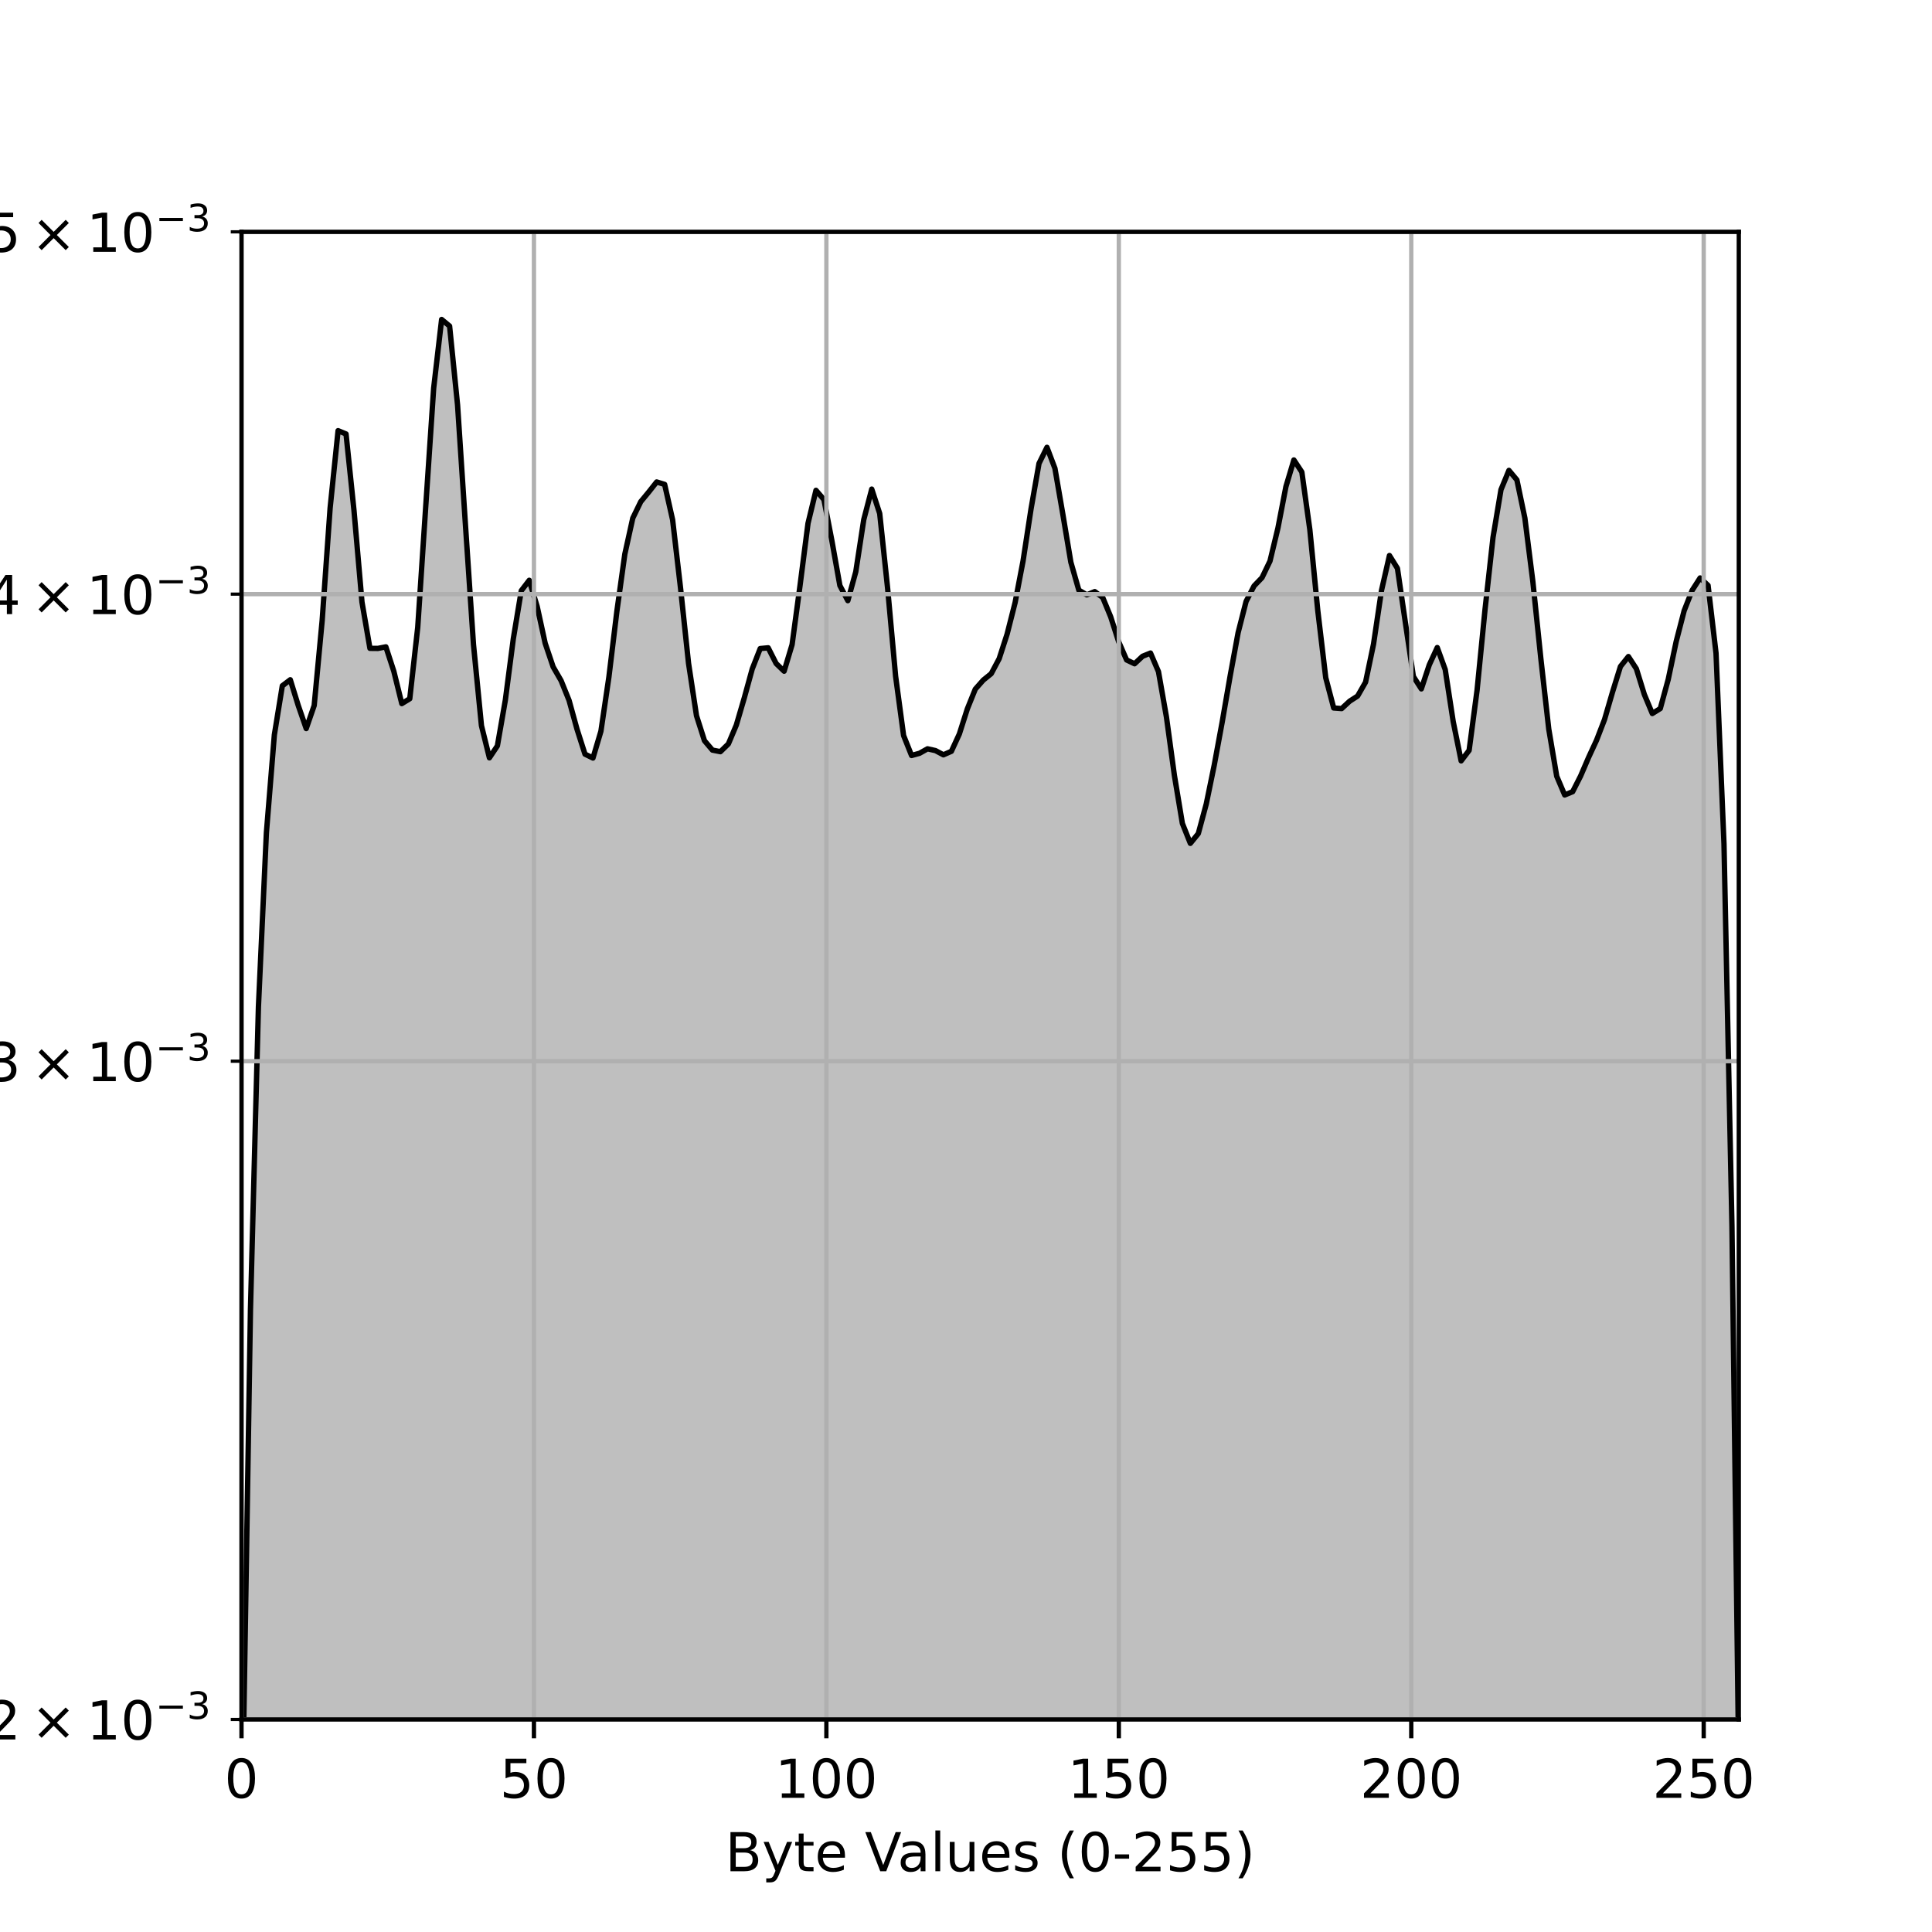
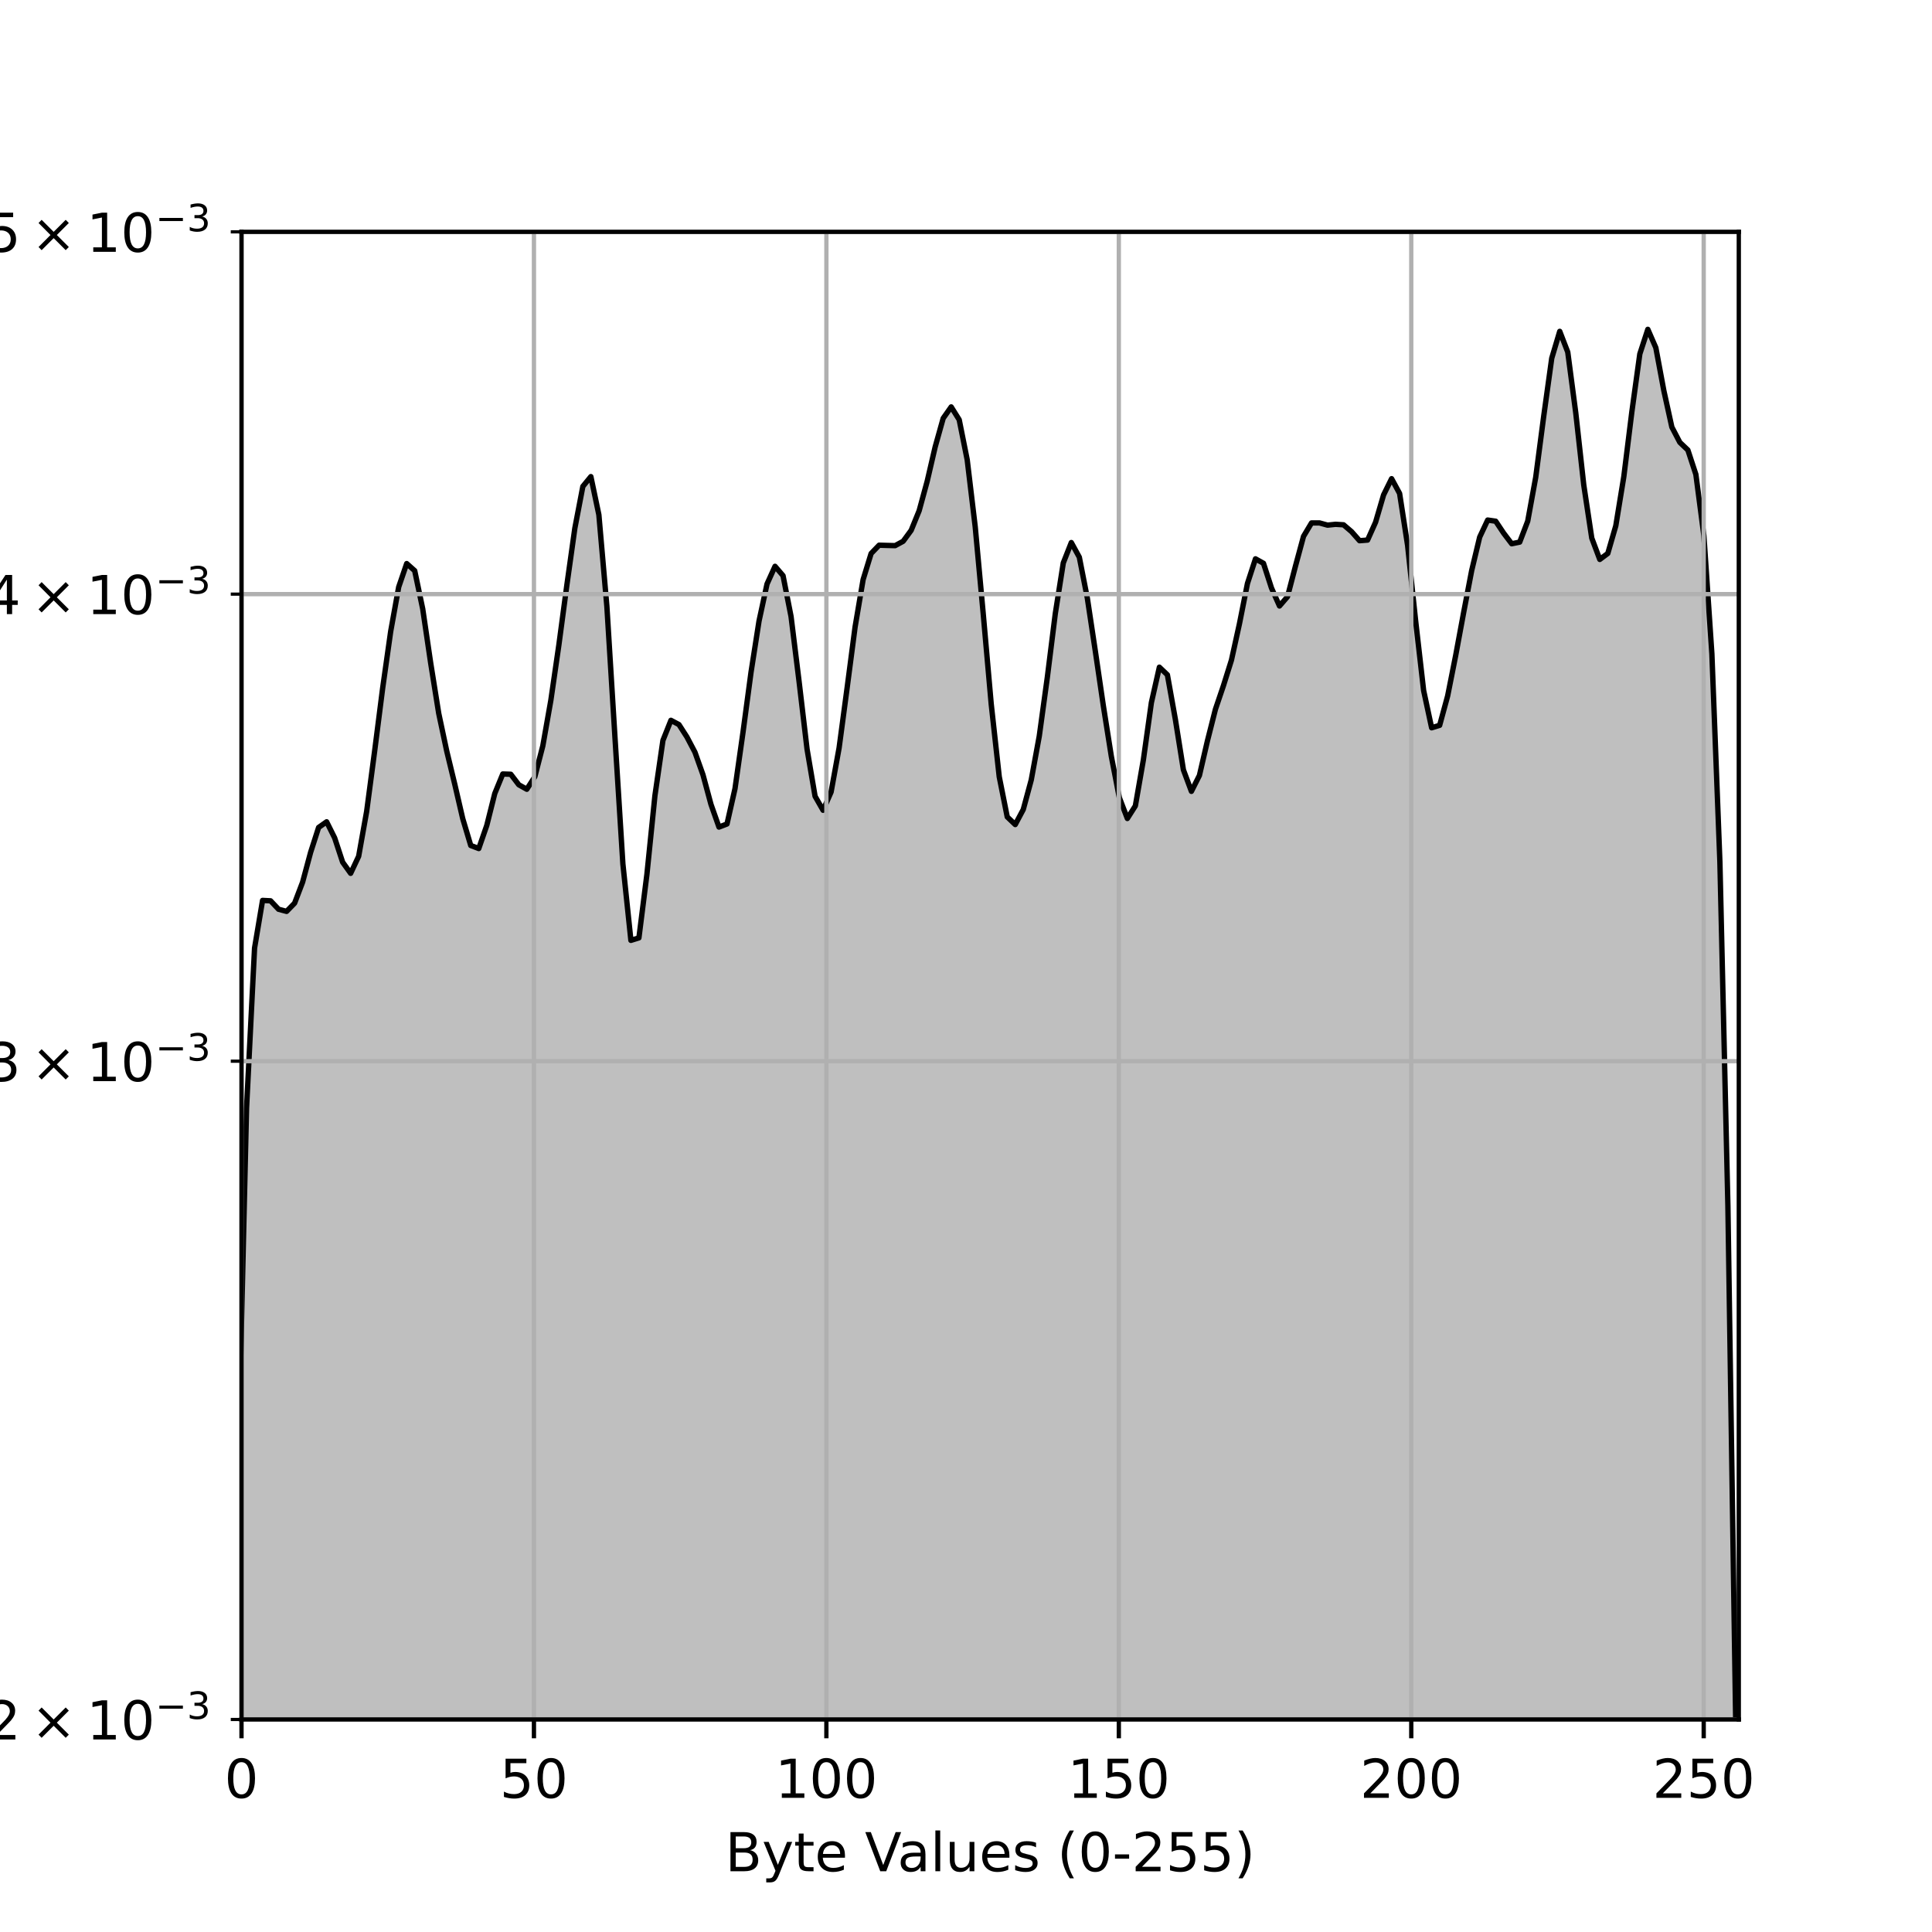
<svg xmlns="http://www.w3.org/2000/svg" xmlns:xlink="http://www.w3.org/1999/xlink" width="360pt" height="360pt" viewBox="0 0 360 360" version="1.1">
  <defs>
    <style type="text/css">*{stroke-linejoin: round; stroke-linecap: butt}</style>
  </defs>
  <g id="figure_1">
    <g id="patch_1">
      <path d="M 0 360  L 360 360  L 360 0  L 0 0  z " style="fill: #ffffff" />
    </g>
    <g id="axes_1">
      <g id="patch_2">
        <path d="M 45 320.4  L 324 320.4  L 324 43.2  L 45 43.2  z " style="fill: #ffffff" />
      </g>
      <g id="PolyCollection_1">
-         <path d="M 36.281 2073.661  L 36.281 695027.742  L 37.765 695027.742  L 39.249 695027.742  L 40.733 695027.742  L 42.217 695027.742  L 43.702 695027.742  L 45.186 695027.742  L 46.67 695027.742  L 48.154 695027.742  L 49.638 695027.742  L 51.122 695027.742  L 52.607 695027.742  L 54.091 695027.742  L 55.575 695027.742  L 57.059 695027.742  L 58.543 695027.742  L 60.027 695027.742  L 61.512 695027.742  L 62.996 695027.742  L 64.48 695027.742  L 65.964 695027.742  L 67.448 695027.742  L 68.932 695027.742  L 70.416 695027.742  L 71.901 695027.742  L 73.385 695027.742  L 74.869 695027.742  L 76.353 695027.742  L 77.837 695027.742  L 79.321 695027.742  L 80.806 695027.742  L 82.29 695027.742  L 83.774 695027.742  L 85.258 695027.742  L 86.742 695027.742  L 88.226 695027.742  L 89.711 695027.742  L 91.195 695027.742  L 92.679 695027.742  L 94.163 695027.742  L 95.647 695027.742  L 97.131 695027.742  L 98.616 695027.742  L 100.1 695027.742  L 101.584 695027.742  L 103.068 695027.742  L 104.552 695027.742  L 106.036 695027.742  L 107.521 695027.742  L 109.005 695027.742  L 110.489 695027.742  L 111.973 695027.742  L 113.457 695027.742  L 114.941 695027.742  L 116.426 695027.742  L 117.91 695027.742  L 119.394 695027.742  L 120.878 695027.742  L 122.362 695027.742  L 123.846 695027.742  L 125.331 695027.742  L 126.815 695027.742  L 128.299 695027.742  L 129.783 695027.742  L 131.267 695027.742  L 132.751 695027.742  L 134.236 695027.742  L 135.72 695027.742  L 137.204 695027.742  L 138.688 695027.742  L 140.172 695027.742  L 141.656 695027.742  L 143.141 695027.742  L 144.625 695027.742  L 146.109 695027.742  L 147.593 695027.742  L 149.077 695027.742  L 150.561 695027.742  L 152.046 695027.742  L 153.53 695027.742  L 155.014 695027.742  L 156.498 695027.742  L 157.982 695027.742  L 159.466 695027.742  L 160.951 695027.742  L 162.435 695027.742  L 163.919 695027.742  L 165.403 695027.742  L 166.887 695027.742  L 168.371 695027.742  L 169.856 695027.742  L 171.34 695027.742  L 172.824 695027.742  L 174.308 695027.742  L 175.792 695027.742  L 177.276 695027.742  L 178.761 695027.742  L 180.245 695027.742  L 181.729 695027.742  L 183.213 695027.742  L 184.697 695027.742  L 186.181 695027.742  L 187.665 695027.742  L 189.15 695027.742  L 190.634 695027.742  L 192.118 695027.742  L 193.602 695027.742  L 195.086 695027.742  L 196.57 695027.742  L 198.055 695027.742  L 199.539 695027.742  L 201.023 695027.742  L 202.507 695027.742  L 203.991 695027.742  L 205.475 695027.742  L 206.96 695027.742  L 208.444 695027.742  L 209.928 695027.742  L 211.412 695027.742  L 212.896 695027.742  L 214.38 695027.742  L 215.865 695027.742  L 217.349 695027.742  L 218.833 695027.742  L 220.317 695027.742  L 221.801 695027.742  L 223.285 695027.742  L 224.77 695027.742  L 226.254 695027.742  L 227.738 695027.742  L 229.222 695027.742  L 230.706 695027.742  L 232.19 695027.742  L 233.675 695027.742  L 235.159 695027.742  L 236.643 695027.742  L 238.127 695027.742  L 239.611 695027.742  L 241.095 695027.742  L 242.58 695027.742  L 244.064 695027.742  L 245.548 695027.742  L 247.032 695027.742  L 248.516 695027.742  L 250 695027.742  L 251.485 695027.742  L 252.969 695027.742  L 254.453 695027.742  L 255.937 695027.742  L 257.421 695027.742  L 258.905 695027.742  L 260.39 695027.742  L 261.874 695027.742  L 263.358 695027.742  L 264.842 695027.742  L 266.326 695027.742  L 267.81 695027.742  L 269.295 695027.742  L 270.779 695027.742  L 272.263 695027.742  L 273.747 695027.742  L 275.231 695027.742  L 276.715 695027.742  L 278.2 695027.742  L 279.684 695027.742  L 281.168 695027.742  L 282.652 695027.742  L 284.136 695027.742  L 285.62 695027.742  L 287.105 695027.742  L 288.589 695027.742  L 290.073 695027.742  L 291.557 695027.742  L 293.041 695027.742  L 294.525 695027.742  L 296.009 695027.742  L 297.494 695027.742  L 298.978 695027.742  L 300.462 695027.742  L 301.946 695027.742  L 303.43 695027.742  L 304.914 695027.742  L 306.399 695027.742  L 307.883 695027.742  L 309.367 695027.742  L 310.851 695027.742  L 312.335 695027.742  L 313.819 695027.742  L 315.304 695027.742  L 316.788 695027.742  L 318.272 695027.742  L 319.756 695027.742  L 321.24 695027.742  L 322.724 695027.742  L 324.209 695027.742  L 325.693 695027.742  L 327.177 695027.742  L 328.661 695027.742  L 330.145 695027.742  L 331.629 695027.742  L 331.629 1880.889  L 331.629 1880.889  L 330.145 1434.508  L 328.661 1060.667  L 327.177 757.119  L 325.693 520.643  L 324.209 346.607  L 322.724 228.454  L 321.24 157.259  L 319.756 121.706  L 318.272 109.08  L 316.788 107.693  L 315.304 110.008  L 313.819 113.791  L 312.335 119.531  L 310.851 126.586  L 309.367 132.03  L 307.883 132.954  L 306.399 129.406  L 304.914 124.617  L 303.43 122.338  L 301.946 124.189  L 300.462 128.98  L 298.978 134.08  L 297.494 137.928  L 296.009 141.141  L 294.525 144.594  L 293.041 147.519  L 291.557 148.131  L 290.073 144.641  L 288.589 135.851  L 287.105 122.642  L 285.62 108.324  L 284.136 96.537  L 282.652 89.425  L 281.168 87.647  L 279.684 91.249  L 278.2 100.149  L 276.715 113.553  L 275.231 128.602  L 273.747 139.825  L 272.263 141.776  L 270.779 134.438  L 269.295 124.763  L 267.81 120.663  L 266.326 123.885  L 264.842 128.364  L 263.358 126.043  L 261.874 116.021  L 260.39 105.898  L 258.905 103.513  L 257.421 110.025  L 255.937 120.025  L 254.453 127.111  L 252.969 129.7  L 251.485 130.659  L 250 132.035  L 248.516 131.923  L 247.032 126.282  L 245.548 113.76  L 244.064 98.657  L 242.58 87.959  L 241.095 85.709  L 239.611 90.683  L 238.127 98.383  L 236.643 104.552  L 235.159 107.637  L 233.675 109.183  L 232.19 112.063  L 230.706 117.884  L 229.222 125.952  L 227.738 134.529  L 226.254 142.579  L 224.77 149.806  L 223.285 155.327  L 221.801 157.146  L 220.317 153.427  L 218.833 144.496  L 217.349 133.602  L 215.865 125.149  L 214.38 121.685  L 212.896 122.29  L 211.412 123.683  L 209.928 122.974  L 208.444 119.565  L 206.96 114.934  L 205.475 111.333  L 203.991 110.238  L 202.507 110.839  L 201.023 109.964  L 199.539 104.768  L 198.055 95.885  L 196.57 87.271  L 195.086 83.354  L 193.602 86.363  L 192.118 94.823  L 190.634 104.515  L 189.15 112.284  L 187.665 118.139  L 186.181 122.738  L 184.697 125.53  L 183.213 126.731  L 181.729 128.412  L 180.245 132.1  L 178.761 136.767  L 177.276 139.996  L 175.792 140.65  L 174.308 139.86  L 172.824 139.533  L 171.34 140.364  L 169.856 140.776  L 168.371 137.054  L 166.887 126.03  L 165.403 109.705  L 163.919 95.684  L 162.435 91.137  L 160.951 96.825  L 159.466 106.527  L 157.982 111.923  L 156.498 109.105  L 155.014 100.78  L 153.53 93.091  L 152.046 91.366  L 150.561 97.516  L 149.077 109.081  L 147.593 120.119  L 146.109 125.068  L 144.625 123.635  L 143.141 120.709  L 141.656 120.848  L 140.172 124.633  L 138.688 130.039  L 137.204 135.102  L 135.72 138.622  L 134.236 140.064  L 132.751 139.769  L 131.267 138.018  L 129.783 133.364  L 128.299 123.585  L 126.815 109.636  L 125.331 96.859  L 123.846 90.261  L 122.362 89.809  L 120.878 91.685  L 119.394 93.484  L 117.91 96.542  L 116.426 103.255  L 114.941 113.93  L 113.457 126.168  L 111.973 136.251  L 110.489 141.249  L 109.005 140.525  L 107.521 135.882  L 106.036 130.503  L 104.552 126.827  L 103.068 124.26  L 101.584 119.859  L 100.1 113.037  L 98.616 108.128  L 97.131 110.069  L 95.647 119.036  L 94.163 130.455  L 92.679 138.982  L 91.195 141.209  L 89.711 135.206  L 88.226 120.096  L 86.742 98.001  L 85.258 75.454  L 83.774 60.757  L 82.29 59.529  L 80.806 72.346  L 79.321 94.488  L 77.837 116.918  L 76.353 130.198  L 74.869 131.106  L 73.385 125.085  L 71.901 120.533  L 70.416 120.822  L 68.932 120.807  L 67.448 112.18  L 65.964 95.148  L 64.48 80.862  L 62.996 80.251  L 61.512 94.671  L 60.027 115.662  L 58.543 131.464  L 57.059 135.755  L 55.575 131.461  L 54.091 126.661  L 52.607 127.786  L 51.122 136.928  L 49.638 155.192  L 48.154 187.625  L 46.67 243.983  L 45.186 335.705  L 43.702 473.141  L 42.217 664.58  L 40.733 916.301  L 39.249 1232.947  L 37.765 1617.909  L 36.281 2073.661  z " clip-path="url(#p8955ed0521)" style="fill-opacity: 0.25; stroke: #000000" />
+         <path d="M 35.497 1777.822  L 35.497 695027.742  L 36.989 695027.742  L 38.481 695027.742  L 39.973 695027.742  L 41.465 695027.742  L 42.957 695027.742  L 44.449 695027.742  L 45.941 695027.742  L 47.433 695027.742  L 48.925 695027.742  L 50.417 695027.742  L 51.909 695027.742  L 53.401 695027.742  L 54.893 695027.742  L 56.385 695027.742  L 57.877 695027.742  L 59.369 695027.742  L 60.862 695027.742  L 62.354 695027.742  L 63.846 695027.742  L 65.338 695027.742  L 66.83 695027.742  L 68.322 695027.742  L 69.814 695027.742  L 71.306 695027.742  L 72.798 695027.742  L 74.29 695027.742  L 75.782 695027.742  L 77.274 695027.742  L 78.766 695027.742  L 80.258 695027.742  L 81.75 695027.742  L 83.242 695027.742  L 84.734 695027.742  L 86.226 695027.742  L 87.718 695027.742  L 89.21 695027.742  L 90.702 695027.742  L 92.194 695027.742  L 93.686 695027.742  L 95.178 695027.742  L 96.671 695027.742  L 98.163 695027.742  L 99.655 695027.742  L 101.147 695027.742  L 102.639 695027.742  L 104.131 695027.742  L 105.623 695027.742  L 107.115 695027.742  L 108.607 695027.742  L 110.099 695027.742  L 111.591 695027.742  L 113.083 695027.742  L 114.575 695027.742  L 116.067 695027.742  L 117.559 695027.742  L 119.051 695027.742  L 120.543 695027.742  L 122.035 695027.742  L 123.527 695027.742  L 125.019 695027.742  L 126.511 695027.742  L 128.003 695027.742  L 129.495 695027.742  L 130.988 695027.742  L 132.48 695027.742  L 133.972 695027.742  L 135.464 695027.742  L 136.956 695027.742  L 138.448 695027.742  L 139.94 695027.742  L 141.432 695027.742  L 142.924 695027.742  L 144.416 695027.742  L 145.908 695027.742  L 147.4 695027.742  L 148.892 695027.742  L 150.384 695027.742  L 151.876 695027.742  L 153.368 695027.742  L 154.86 695027.742  L 156.352 695027.742  L 157.844 695027.742  L 159.336 695027.742  L 160.828 695027.742  L 162.32 695027.742  L 163.812 695027.742  L 165.305 695027.742  L 166.797 695027.742  L 168.289 695027.742  L 169.781 695027.742  L 171.273 695027.742  L 172.765 695027.742  L 174.257 695027.742  L 175.749 695027.742  L 177.241 695027.742  L 178.733 695027.742  L 180.225 695027.742  L 181.717 695027.742  L 183.209 695027.742  L 184.701 695027.742  L 186.193 695027.742  L 187.685 695027.742  L 189.177 695027.742  L 190.669 695027.742  L 192.161 695027.742  L 193.653 695027.742  L 195.145 695027.742  L 196.637 695027.742  L 198.129 695027.742  L 199.622 695027.742  L 201.114 695027.742  L 202.606 695027.742  L 204.098 695027.742  L 205.59 695027.742  L 207.082 695027.742  L 208.574 695027.742  L 210.066 695027.742  L 211.558 695027.742  L 213.05 695027.742  L 214.542 695027.742  L 216.034 695027.742  L 217.526 695027.742  L 219.018 695027.742  L 220.51 695027.742  L 222.002 695027.742  L 223.494 695027.742  L 224.986 695027.742  L 226.478 695027.742  L 227.97 695027.742  L 229.462 695027.742  L 230.954 695027.742  L 232.446 695027.742  L 233.939 695027.742  L 235.431 695027.742  L 236.923 695027.742  L 238.415 695027.742  L 239.907 695027.742  L 241.399 695027.742  L 242.891 695027.742  L 244.383 695027.742  L 245.875 695027.742  L 247.367 695027.742  L 248.859 695027.742  L 250.351 695027.742  L 251.843 695027.742  L 253.335 695027.742  L 254.827 695027.742  L 256.319 695027.742  L 257.811 695027.742  L 259.303 695027.742  L 260.795 695027.742  L 262.287 695027.742  L 263.779 695027.742  L 265.271 695027.742  L 266.763 695027.742  L 268.256 695027.742  L 269.748 695027.742  L 271.24 695027.742  L 272.732 695027.742  L 274.224 695027.742  L 275.716 695027.742  L 277.208 695027.742  L 278.7 695027.742  L 280.192 695027.742  L 281.684 695027.742  L 283.176 695027.742  L 284.668 695027.742  L 286.16 695027.742  L 287.652 695027.742  L 289.144 695027.742  L 290.636 695027.742  L 292.128 695027.742  L 293.62 695027.742  L 295.112 695027.742  L 296.604 695027.742  L 298.096 695027.742  L 299.588 695027.742  L 301.08 695027.742  L 302.573 695027.742  L 304.065 695027.742  L 305.557 695027.742  L 307.049 695027.742  L 308.541 695027.742  L 310.033 695027.742  L 311.525 695027.742  L 313.017 695027.742  L 314.509 695027.742  L 316.001 695027.742  L 317.493 695027.742  L 318.985 695027.742  L 320.477 695027.742  L 321.969 695027.742  L 323.461 695027.742  L 324.953 695027.742  L 326.445 695027.742  L 327.937 695027.742  L 329.429 695027.742  L 330.921 695027.742  L 332.413 695027.742  L 332.413 1977.506  L 332.413 1977.506  L 330.921 1557.279  L 329.429 1198.019  L 327.937 897.925  L 326.445 654.552  L 324.953 464.554  L 323.461 323.345  L 321.969 224.704  L 320.477 160.608  L 318.985 121.848  L 317.493 99.811  L 316.001 88.401  L 314.509 83.852  L 313.017 82.438  L 311.525 79.58  L 310.033 72.795  L 308.541 64.793  L 307.049 61.367  L 305.557 65.954  L 304.065 76.79  L 302.573 88.824  L 301.08 97.974  L 299.588 103.126  L 298.096 104.243  L 296.604 100.271  L 295.112 90.379  L 293.62 76.934  L 292.128 65.608  L 290.636 61.742  L 289.144 66.751  L 287.652 77.536  L 286.16 88.93  L 284.668 97.107  L 283.176 101.014  L 281.684 101.319  L 280.192 99.355  L 278.7 97.12  L 277.208 96.904  L 275.716 100.084  L 274.224 106.321  L 272.732 114.119  L 271.24 122.161  L 269.748 129.674  L 268.256 135.155  L 266.763 135.612  L 265.271 128.659  L 263.779 115.644  L 262.287 101.617  L 260.795 91.948  L 259.303 89.195  L 257.811 92.216  L 256.319 97.304  L 254.827 100.635  L 253.335 100.753  L 251.843 99.063  L 250.351 97.79  L 248.859 97.698  L 247.367 97.853  L 245.875 97.441  L 244.383 97.442  L 242.891 99.942  L 241.399 105.456  L 239.907 111.186  L 238.415 112.918  L 236.923 109.567  L 235.431 104.962  L 233.939 104.13  L 232.446 108.716  L 230.954 116.226  L 229.462 123.002  L 227.97 127.764  L 226.478 132.162  L 224.986 138.053  L 223.494 144.494  L 222.002 147.456  L 220.51 143.446  L 219.018 134.081  L 217.526 125.743  L 216.034 124.32  L 214.542 130.927  L 213.05 141.589  L 211.558 150.163  L 210.066 152.513  L 208.574 148.631  L 207.082 140.94  L 205.59 131.505  L 204.098 121.329  L 202.606 111.433  L 201.114 103.82  L 199.622 101.098  L 198.129 104.892  L 196.637 114.353  L 195.145 126.282  L 193.653 137.161  L 192.161 145.313  L 190.669 150.839  L 189.177 153.644  L 187.685 152.22  L 186.193 144.736  L 184.701 131.21  L 183.209 114.361  L 181.717 98.159  L 180.225 85.678  L 178.733 78.212  L 177.241 75.82  L 175.749 77.942  L 174.257 83.269  L 172.765 89.684  L 171.273 95.158  L 169.781 98.823  L 168.289 100.861  L 166.797 101.671  L 165.305 101.633  L 163.812 101.589  L 162.32 103.135  L 160.828 108.002  L 159.336 116.808  L 157.844 128.201  L 156.352 139.376  L 154.86 147.582  L 153.368 150.98  L 151.876 148.371  L 150.384 139.596  L 148.892 126.95  L 147.4 114.868  L 145.908 107.268  L 144.416 105.524  L 142.924 108.815  L 141.432 115.729  L 139.94 125.285  L 138.448 136.442  L 136.956 146.954  L 135.464 153.539  L 133.972 154.113  L 132.48 149.883  L 130.988 144.364  L 129.495 140.169  L 128.003 137.336  L 126.511 135.013  L 125.019 134.221  L 123.527 137.964  L 122.035 148.261  L 120.543 162.914  L 119.051 174.76  L 117.559 175.222  L 116.067 160.991  L 114.575 137.159  L 113.083 113.005  L 111.591 95.927  L 110.099 88.811  L 108.607 90.636  L 107.115 98.419  L 105.623 109.048  L 104.131 120.222  L 102.639 130.513  L 101.147 138.978  L 99.655 144.739  L 98.163 147.066  L 96.671 146.232  L 95.178 144.272  L 93.686 144.222  L 92.194 147.86  L 90.702 153.81  L 89.21 158.113  L 87.718 157.545  L 86.226 152.55  L 84.734 146.112  L 83.242 139.952  L 81.75 132.927  L 80.258 123.591  L 78.766 113.452  L 77.274 106.343  L 75.782 105.015  L 74.29 109.382  L 72.798 117.656  L 71.306 128.201  L 69.814 139.906  L 68.322 151.193  L 66.83 159.556  L 65.338 162.731  L 63.846 160.654  L 62.354 156.123  L 60.862 153.13  L 59.369 154.186  L 57.877 158.828  L 56.385 164.377  L 54.893 168.292  L 53.401 169.823  L 51.909 169.429  L 50.417 167.854  L 48.925 167.779  L 47.433 176.661  L 45.941 206.449  L 44.449 270.009  L 42.957 378.038  L 41.465 538.18  L 39.973 755.502  L 38.481 1033.272  L 36.989 1373.59  L 35.497 1777.822  z " clip-path="url(#p4d786675ff)" style="fill-opacity: 0.25; stroke: #000000" />
      </g>
      <g id="matplotlib.axis_1">
        <g id="xtick_1">
          <g id="line2d_1">
-             <path d="M 45 320.4  L 45 43.2  " clip-path="url(#p8955ed0521)" style="fill: none; stroke: #b0b0b0; stroke-width: 0.8; stroke-linecap: square" />
+             <path d="M 45 320.4  L 45 43.2  " clip-path="url(#p4d786675ff)" style="fill: none; stroke: #b0b0b0; stroke-width: 0.8; stroke-linecap: square" />
          </g>
          <g id="line2d_2">
            <defs>
-               <path id="m43a042d18a" d="M 0 0  L 0 3.5  " style="stroke: #000000; stroke-width: 0.8" />
-             </defs>
-             <g>
-               <use xlink:href="#m43a042d18a" x="45" y="320.4" style="stroke: #000000; stroke-width: 0.8" />
+               <path id="mcdb9912639" d="M 0 0  L 0 3.5  " style="stroke: #000000; stroke-width: 0.8" />
+             </defs>
+             <g>
+               <use xlink:href="#mcdb9912639" x="45" y="320.4" style="stroke: #000000; stroke-width: 0.8" />
            </g>
          </g>
          <g id="text_1">
            <g transform="translate(41.81875 334.9984) scale(0.1 -0.1)">
              <defs>
                <path id="DejaVuSans-30" d="M 2034 4250  Q 1547 4250 1301 3770  Q 1056 3291 1056 2328  Q 1056 1369 1301 889  Q 1547 409 2034 409  Q 2525 409 2770 889  Q 3016 1369 3016 2328  Q 3016 3291 2770 3770  Q 2525 4250 2034 4250  z M 2034 4750  Q 2819 4750 3233 4129  Q 3647 3509 3647 2328  Q 3647 1150 3233 529  Q 2819 -91 2034 -91  Q 1250 -91 836 529  Q 422 1150 422 2328  Q 422 3509 836 4129  Q 1250 4750 2034 4750  z " transform="scale(0.015625)" />
              </defs>
              <use xlink:href="#DejaVuSans-30" />
            </g>
          </g>
        </g>
        <g id="xtick_2">
          <g id="line2d_3">
-             <path d="M 99.492 320.4  L 99.492 43.2  " clip-path="url(#p8955ed0521)" style="fill: none; stroke: #b0b0b0; stroke-width: 0.8; stroke-linecap: square" />
+             <path d="M 99.492 320.4  L 99.492 43.2  " clip-path="url(#p4d786675ff)" style="fill: none; stroke: #b0b0b0; stroke-width: 0.8; stroke-linecap: square" />
          </g>
          <g id="line2d_4">
            <g>
-               <use xlink:href="#m43a042d18a" x="99.492" y="320.4" style="stroke: #000000; stroke-width: 0.8" />
+               <use xlink:href="#mcdb9912639" x="99.492" y="320.4" style="stroke: #000000; stroke-width: 0.8" />
            </g>
          </g>
          <g id="text_2">
            <g transform="translate(93.12969 334.9984) scale(0.1 -0.1)">
              <defs>
                <path id="DejaVuSans-35" d="M 691 4666  L 3169 4666  L 3169 4134  L 1269 4134  L 1269 2991  Q 1406 3038 1543 3061  Q 1681 3084 1819 3084  Q 2600 3084 3056 2656  Q 3513 2228 3513 1497  Q 3513 744 3044 326  Q 2575 -91 1722 -91  Q 1428 -91 1123 -41  Q 819 9 494 109  L 494 744  Q 775 591 1075 516  Q 1375 441 1709 441  Q 2250 441 2565 725  Q 2881 1009 2881 1497  Q 2881 1984 2565 2268  Q 2250 2553 1709 2553  Q 1456 2553 1204 2497  Q 953 2441 691 2322  L 691 4666  z " transform="scale(0.015625)" />
              </defs>
              <use xlink:href="#DejaVuSans-35" />
              <use xlink:href="#DejaVuSans-30" x="63.623" />
            </g>
          </g>
        </g>
        <g id="xtick_3">
          <g id="line2d_5">
-             <path d="M 153.984 320.4  L 153.984 43.2  " clip-path="url(#p8955ed0521)" style="fill: none; stroke: #b0b0b0; stroke-width: 0.8; stroke-linecap: square" />
+             <path d="M 153.984 320.4  L 153.984 43.2  " clip-path="url(#p4d786675ff)" style="fill: none; stroke: #b0b0b0; stroke-width: 0.8; stroke-linecap: square" />
          </g>
          <g id="line2d_6">
            <g>
-               <use xlink:href="#m43a042d18a" x="153.984" y="320.4" style="stroke: #000000; stroke-width: 0.8" />
+               <use xlink:href="#mcdb9912639" x="153.984" y="320.4" style="stroke: #000000; stroke-width: 0.8" />
            </g>
          </g>
          <g id="text_3">
            <g transform="translate(144.4406 334.9984) scale(0.1 -0.1)">
              <defs>
                <path id="DejaVuSans-31" d="M 794 531  L 1825 531  L 1825 4091  L 703 3866  L 703 4441  L 1819 4666  L 2450 4666  L 2450 531  L 3481 531  L 3481 0  L 794 0  L 794 531  z " transform="scale(0.015625)" />
              </defs>
              <use xlink:href="#DejaVuSans-31" />
              <use xlink:href="#DejaVuSans-30" x="63.623" />
              <use xlink:href="#DejaVuSans-30" x="127.246" />
            </g>
          </g>
        </g>
        <g id="xtick_4">
          <g id="line2d_7">
-             <path d="M 208.477 320.4  L 208.477 43.2  " clip-path="url(#p8955ed0521)" style="fill: none; stroke: #b0b0b0; stroke-width: 0.8; stroke-linecap: square" />
+             <path d="M 208.477 320.4  L 208.477 43.2  " clip-path="url(#p4d786675ff)" style="fill: none; stroke: #b0b0b0; stroke-width: 0.8; stroke-linecap: square" />
          </g>
          <g id="line2d_8">
            <g>
-               <use xlink:href="#m43a042d18a" x="208.477" y="320.4" style="stroke: #000000; stroke-width: 0.8" />
+               <use xlink:href="#mcdb9912639" x="208.477" y="320.4" style="stroke: #000000; stroke-width: 0.8" />
            </g>
          </g>
          <g id="text_4">
            <g transform="translate(198.9328 334.9984) scale(0.1 -0.1)">
              <use xlink:href="#DejaVuSans-31" />
              <use xlink:href="#DejaVuSans-35" x="63.623" />
              <use xlink:href="#DejaVuSans-30" x="127.246" />
            </g>
          </g>
        </g>
        <g id="xtick_5">
          <g id="line2d_9">
-             <path d="M 262.969 320.4  L 262.969 43.2  " clip-path="url(#p8955ed0521)" style="fill: none; stroke: #b0b0b0; stroke-width: 0.8; stroke-linecap: square" />
+             <path d="M 262.969 320.4  L 262.969 43.2  " clip-path="url(#p4d786675ff)" style="fill: none; stroke: #b0b0b0; stroke-width: 0.8; stroke-linecap: square" />
          </g>
          <g id="line2d_10">
            <g>
-               <use xlink:href="#m43a042d18a" x="262.969" y="320.4" style="stroke: #000000; stroke-width: 0.8" />
+               <use xlink:href="#mcdb9912639" x="262.969" y="320.4" style="stroke: #000000; stroke-width: 0.8" />
            </g>
          </g>
          <g id="text_5">
            <g transform="translate(253.425 334.9984) scale(0.1 -0.1)">
              <defs>
                <path id="DejaVuSans-32" d="M 1228 531  L 3431 531  L 3431 0  L 469 0  L 469 531  Q 828 903 1448 1529  Q 2069 2156 2228 2338  Q 2531 2678 2651 2914  Q 2772 3150 2772 3378  Q 2772 3750 2511 3984  Q 2250 4219 1831 4219  Q 1534 4219 1204 4116  Q 875 4013 500 3803  L 500 4441  Q 881 4594 1212 4672  Q 1544 4750 1819 4750  Q 2544 4750 2975 4387  Q 3406 4025 3406 3419  Q 3406 3131 3298 2873  Q 3191 2616 2906 2266  Q 2828 2175 2409 1742  Q 1991 1309 1228 531  z " transform="scale(0.015625)" />
              </defs>
              <use xlink:href="#DejaVuSans-32" />
              <use xlink:href="#DejaVuSans-30" x="63.623" />
              <use xlink:href="#DejaVuSans-30" x="127.246" />
            </g>
          </g>
        </g>
        <g id="xtick_6">
          <g id="line2d_11">
-             <path d="M 317.461 320.4  L 317.461 43.2  " clip-path="url(#p8955ed0521)" style="fill: none; stroke: #b0b0b0; stroke-width: 0.8; stroke-linecap: square" />
+             <path d="M 317.461 320.4  L 317.461 43.2  " clip-path="url(#p4d786675ff)" style="fill: none; stroke: #b0b0b0; stroke-width: 0.8; stroke-linecap: square" />
          </g>
          <g id="line2d_12">
            <g>
-               <use xlink:href="#m43a042d18a" x="317.461" y="320.4" style="stroke: #000000; stroke-width: 0.8" />
+               <use xlink:href="#mcdb9912639" x="317.461" y="320.4" style="stroke: #000000; stroke-width: 0.8" />
            </g>
          </g>
          <g id="text_6">
            <g transform="translate(307.9172 334.9984) scale(0.1 -0.1)">
              <use xlink:href="#DejaVuSans-32" />
              <use xlink:href="#DejaVuSans-35" x="63.623" />
              <use xlink:href="#DejaVuSans-30" x="127.246" />
            </g>
          </g>
        </g>
        <g id="text_7">
          <g transform="translate(135.1289 348.6766) scale(0.1 -0.1)">
            <defs>
              <path id="DejaVuSans-42" d="M 1259 2228  L 1259 519  L 2272 519  Q 2781 519 3026 730  Q 3272 941 3272 1375  Q 3272 1813 3026 2020  Q 2781 2228 2272 2228  L 1259 2228  z M 1259 4147  L 1259 2741  L 2194 2741  Q 2656 2741 2882 2914  Q 3109 3088 3109 3444  Q 3109 3797 2882 3972  Q 2656 4147 2194 4147  L 1259 4147  z M 628 4666  L 2241 4666  Q 2963 4666 3353 4366  Q 3744 4066 3744 3513  Q 3744 3084 3544 2831  Q 3344 2578 2956 2516  Q 3422 2416 3680 2098  Q 3938 1781 3938 1306  Q 3938 681 3513 340  Q 3088 0 2303 0  L 628 0  L 628 4666  z " transform="scale(0.015625)" />
              <path id="DejaVuSans-79" d="M 2059 -325  Q 1816 -950 1584 -1140  Q 1353 -1331 966 -1331  L 506 -1331  L 506 -850  L 844 -850  Q 1081 -850 1212 -737  Q 1344 -625 1503 -206  L 1606 56  L 191 3500  L 800 3500  L 1894 763  L 2988 3500  L 3597 3500  L 2059 -325  z " transform="scale(0.015625)" />
              <path id="DejaVuSans-74" d="M 1172 4494  L 1172 3500  L 2356 3500  L 2356 3053  L 1172 3053  L 1172 1153  Q 1172 725 1289 603  Q 1406 481 1766 481  L 2356 481  L 2356 0  L 1766 0  Q 1100 0 847 248  Q 594 497 594 1153  L 594 3053  L 172 3053  L 172 3500  L 594 3500  L 594 4494  L 1172 4494  z " transform="scale(0.015625)" />
              <path id="DejaVuSans-65" d="M 3597 1894  L 3597 1613  L 953 1613  Q 991 1019 1311 708  Q 1631 397 2203 397  Q 2534 397 2845 478  Q 3156 559 3463 722  L 3463 178  Q 3153 47 2828 -22  Q 2503 -91 2169 -91  Q 1331 -91 842 396  Q 353 884 353 1716  Q 353 2575 817 3079  Q 1281 3584 2069 3584  Q 2775 3584 3186 3129  Q 3597 2675 3597 1894  z M 3022 2063  Q 3016 2534 2758 2815  Q 2500 3097 2075 3097  Q 1594 3097 1305 2825  Q 1016 2553 972 2059  L 3022 2063  z " transform="scale(0.015625)" />
              <path id="DejaVuSans-20" transform="scale(0.015625)" />
              <path id="DejaVuSans-56" d="M 1831 0  L 50 4666  L 709 4666  L 2188 738  L 3669 4666  L 4325 4666  L 2547 0  L 1831 0  z " transform="scale(0.015625)" />
              <path id="DejaVuSans-61" d="M 2194 1759  Q 1497 1759 1228 1600  Q 959 1441 959 1056  Q 959 750 1161 570  Q 1363 391 1709 391  Q 2188 391 2477 730  Q 2766 1069 2766 1631  L 2766 1759  L 2194 1759  z M 3341 1997  L 3341 0  L 2766 0  L 2766 531  Q 2569 213 2275 61  Q 1981 -91 1556 -91  Q 1019 -91 701 211  Q 384 513 384 1019  Q 384 1609 779 1909  Q 1175 2209 1959 2209  L 2766 2209  L 2766 2266  Q 2766 2663 2505 2880  Q 2244 3097 1772 3097  Q 1472 3097 1187 3025  Q 903 2953 641 2809  L 641 3341  Q 956 3463 1253 3523  Q 1550 3584 1831 3584  Q 2591 3584 2966 3190  Q 3341 2797 3341 1997  z " transform="scale(0.015625)" />
              <path id="DejaVuSans-6c" d="M 603 4863  L 1178 4863  L 1178 0  L 603 0  L 603 4863  z " transform="scale(0.015625)" />
              <path id="DejaVuSans-75" d="M 544 1381  L 544 3500  L 1119 3500  L 1119 1403  Q 1119 906 1312 657  Q 1506 409 1894 409  Q 2359 409 2629 706  Q 2900 1003 2900 1516  L 2900 3500  L 3475 3500  L 3475 0  L 2900 0  L 2900 538  Q 2691 219 2414 64  Q 2138 -91 1772 -91  Q 1169 -91 856 284  Q 544 659 544 1381  z M 1991 3584  L 1991 3584  z " transform="scale(0.015625)" />
              <path id="DejaVuSans-73" d="M 2834 3397  L 2834 2853  Q 2591 2978 2328 3040  Q 2066 3103 1784 3103  Q 1356 3103 1142 2972  Q 928 2841 928 2578  Q 928 2378 1081 2264  Q 1234 2150 1697 2047  L 1894 2003  Q 2506 1872 2764 1633  Q 3022 1394 3022 966  Q 3022 478 2636 193  Q 2250 -91 1575 -91  Q 1294 -91 989 -36  Q 684 19 347 128  L 347 722  Q 666 556 975 473  Q 1284 391 1588 391  Q 1994 391 2212 530  Q 2431 669 2431 922  Q 2431 1156 2273 1281  Q 2116 1406 1581 1522  L 1381 1569  Q 847 1681 609 1914  Q 372 2147 372 2553  Q 372 3047 722 3315  Q 1072 3584 1716 3584  Q 2034 3584 2315 3537  Q 2597 3491 2834 3397  z " transform="scale(0.015625)" />
              <path id="DejaVuSans-28" d="M 1984 4856  Q 1566 4138 1362 3434  Q 1159 2731 1159 2009  Q 1159 1288 1364 580  Q 1569 -128 1984 -844  L 1484 -844  Q 1016 -109 783 600  Q 550 1309 550 2009  Q 550 2706 781 3412  Q 1013 4119 1484 4856  L 1984 4856  z " transform="scale(0.015625)" />
              <path id="DejaVuSans-2d" d="M 313 2009  L 1997 2009  L 1997 1497  L 313 1497  L 313 2009  z " transform="scale(0.015625)" />
              <path id="DejaVuSans-29" d="M 513 4856  L 1013 4856  Q 1481 4119 1714 3412  Q 1947 2706 1947 2009  Q 1947 1309 1714 600  Q 1481 -109 1013 -844  L 513 -844  Q 928 -128 1133 580  Q 1338 1288 1338 2009  Q 1338 2731 1133 3434  Q 928 4138 513 4856  z " transform="scale(0.015625)" />
            </defs>
            <use xlink:href="#DejaVuSans-42" />
            <use xlink:href="#DejaVuSans-79" x="68.604" />
            <use xlink:href="#DejaVuSans-74" x="127.783" />
            <use xlink:href="#DejaVuSans-65" x="166.992" />
            <use xlink:href="#DejaVuSans-20" x="228.516" />
            <use xlink:href="#DejaVuSans-56" x="260.303" />
            <use xlink:href="#DejaVuSans-61" x="320.961" />
            <use xlink:href="#DejaVuSans-6c" x="382.24" />
            <use xlink:href="#DejaVuSans-75" x="410.023" />
            <use xlink:href="#DejaVuSans-65" x="473.402" />
            <use xlink:href="#DejaVuSans-73" x="534.926" />
            <use xlink:href="#DejaVuSans-20" x="587.025" />
            <use xlink:href="#DejaVuSans-28" x="618.812" />
            <use xlink:href="#DejaVuSans-30" x="657.826" />
            <use xlink:href="#DejaVuSans-2d" x="721.449" />
            <use xlink:href="#DejaVuSans-32" x="757.533" />
            <use xlink:href="#DejaVuSans-35" x="821.156" />
            <use xlink:href="#DejaVuSans-35" x="884.779" />
            <use xlink:href="#DejaVuSans-29" x="948.402" />
          </g>
        </g>
      </g>
      <g id="matplotlib.axis_2">
        <g id="ytick_1">
          <g id="line2d_13">
-             <path d="M 45 320.4  L 324 320.4  " clip-path="url(#p8955ed0521)" style="fill: none; stroke: #b0b0b0; stroke-width: 0.8; stroke-linecap: square" />
+             <path d="M 45 320.4  L 324 320.4  " clip-path="url(#p4d786675ff)" style="fill: none; stroke: #b0b0b0; stroke-width: 0.8; stroke-linecap: square" />
          </g>
          <g id="line2d_14">
            <defs>
-               <path id="m0c5413c525" d="M 0 0  L -2 0  " style="stroke: #000000; stroke-width: 0.6" />
-             </defs>
-             <g>
-               <use xlink:href="#m0c5413c525" x="45" y="320.4" style="stroke: #000000; stroke-width: 0.6" />
+               <path id="m54f79e62cc" d="M 0 0  L -2 0  " style="stroke: #000000; stroke-width: 0.6" />
+             </defs>
+             <g>
+               <use xlink:href="#m54f79e62cc" x="45" y="320.4" style="stroke: #000000; stroke-width: 0.6" />
            </g>
          </g>
          <g id="text_8">
            <g transform="translate(-2.5 324.1992) scale(0.1 -0.1)">
              <defs>
                <path id="DejaVuSans-d7" d="M 4488 3438  L 3059 2003  L 4488 575  L 4116 197  L 2681 1631  L 1247 197  L 878 575  L 2303 2003  L 878 3438  L 1247 3816  L 2681 2381  L 4116 3816  L 4488 3438  z " transform="scale(0.015625)" />
                <path id="DejaVuSans-2212" d="M 678 2272  L 4684 2272  L 4684 1741  L 678 1741  L 678 2272  z " transform="scale(0.015625)" />
                <path id="DejaVuSans-33" d="M 2597 2516  Q 3050 2419 3304 2112  Q 3559 1806 3559 1356  Q 3559 666 3084 287  Q 2609 -91 1734 -91  Q 1441 -91 1130 -33  Q 819 25 488 141  L 488 750  Q 750 597 1062 519  Q 1375 441 1716 441  Q 2309 441 2620 675  Q 2931 909 2931 1356  Q 2931 1769 2642 2001  Q 2353 2234 1838 2234  L 1294 2234  L 1294 2753  L 1863 2753  Q 2328 2753 2575 2939  Q 2822 3125 2822 3475  Q 2822 3834 2567 4026  Q 2313 4219 1838 4219  Q 1578 4219 1281 4162  Q 984 4106 628 3988  L 628 4550  Q 988 4650 1302 4700  Q 1616 4750 1894 4750  Q 2613 4750 3031 4423  Q 3450 4097 3450 3541  Q 3450 3153 3228 2886  Q 3006 2619 2597 2516  z " transform="scale(0.015625)" />
              </defs>
              <use xlink:href="#DejaVuSans-32" transform="translate(0 0.765625)" />
              <use xlink:href="#DejaVuSans-d7" transform="translate(83.10547 0.765625)" />
              <use xlink:href="#DejaVuSans-31" transform="translate(186.377 0.765625)" />
              <use xlink:href="#DejaVuSans-30" transform="translate(250 0.765625)" />
              <use xlink:href="#DejaVuSans-2212" transform="translate(314.5801 39.04688) scale(0.7)" />
              <use xlink:href="#DejaVuSans-33" transform="translate(373.2324 39.04688) scale(0.7)" />
            </g>
          </g>
        </g>
        <g id="ytick_2">
          <g id="line2d_15">
-             <path d="M 45 197.737  L 324 197.737  " clip-path="url(#p8955ed0521)" style="fill: none; stroke: #b0b0b0; stroke-width: 0.8; stroke-linecap: square" />
+             <path d="M 45 197.737  L 324 197.737  " clip-path="url(#p4d786675ff)" style="fill: none; stroke: #b0b0b0; stroke-width: 0.8; stroke-linecap: square" />
          </g>
          <g id="line2d_16">
            <g>
-               <use xlink:href="#m0c5413c525" x="45" y="197.737" style="stroke: #000000; stroke-width: 0.6" />
+               <use xlink:href="#m54f79e62cc" x="45" y="197.737" style="stroke: #000000; stroke-width: 0.6" />
            </g>
          </g>
          <g id="text_9">
            <g transform="translate(-2.5 201.5363) scale(0.1 -0.1)">
              <use xlink:href="#DejaVuSans-33" transform="translate(0 0.765625)" />
              <use xlink:href="#DejaVuSans-d7" transform="translate(83.10547 0.765625)" />
              <use xlink:href="#DejaVuSans-31" transform="translate(186.377 0.765625)" />
              <use xlink:href="#DejaVuSans-30" transform="translate(250 0.765625)" />
              <use xlink:href="#DejaVuSans-2212" transform="translate(314.5801 39.04688) scale(0.7)" />
              <use xlink:href="#DejaVuSans-33" transform="translate(373.2324 39.04688) scale(0.7)" />
            </g>
          </g>
        </g>
        <g id="ytick_3">
          <g id="line2d_17">
-             <path d="M 45 110.706  L 324 110.706  " clip-path="url(#p8955ed0521)" style="fill: none; stroke: #b0b0b0; stroke-width: 0.8; stroke-linecap: square" />
+             <path d="M 45 110.706  L 324 110.706  " clip-path="url(#p4d786675ff)" style="fill: none; stroke: #b0b0b0; stroke-width: 0.8; stroke-linecap: square" />
          </g>
          <g id="line2d_18">
            <g>
-               <use xlink:href="#m0c5413c525" x="45" y="110.706" style="stroke: #000000; stroke-width: 0.6" />
+               <use xlink:href="#m54f79e62cc" x="45" y="110.706" style="stroke: #000000; stroke-width: 0.6" />
            </g>
          </g>
          <g id="text_10">
            <g transform="translate(-2.5 114.5055) scale(0.1 -0.1)">
              <defs>
                <path id="DejaVuSans-34" d="M 2419 4116  L 825 1625  L 2419 1625  L 2419 4116  z M 2253 4666  L 3047 4666  L 3047 1625  L 3713 1625  L 3713 1100  L 3047 1100  L 3047 0  L 2419 0  L 2419 1100  L 313 1100  L 313 1709  L 2253 4666  z " transform="scale(0.015625)" />
              </defs>
              <use xlink:href="#DejaVuSans-34" transform="translate(0 0.765625)" />
              <use xlink:href="#DejaVuSans-d7" transform="translate(83.10547 0.765625)" />
              <use xlink:href="#DejaVuSans-31" transform="translate(186.377 0.765625)" />
              <use xlink:href="#DejaVuSans-30" transform="translate(250 0.765625)" />
              <use xlink:href="#DejaVuSans-2212" transform="translate(314.5801 39.04688) scale(0.7)" />
              <use xlink:href="#DejaVuSans-33" transform="translate(373.2324 39.04688) scale(0.7)" />
            </g>
          </g>
        </g>
        <g id="ytick_4">
          <g id="line2d_19">
-             <path d="M 45 43.2  L 324 43.2  " clip-path="url(#p8955ed0521)" style="fill: none; stroke: #b0b0b0; stroke-width: 0.8; stroke-linecap: square" />
+             <path d="M 45 43.2  L 324 43.2  " clip-path="url(#p4d786675ff)" style="fill: none; stroke: #b0b0b0; stroke-width: 0.8; stroke-linecap: square" />
          </g>
          <g id="line2d_20">
            <g>
-               <use xlink:href="#m0c5413c525" x="45" y="43.2" style="stroke: #000000; stroke-width: 0.6" />
+               <use xlink:href="#m54f79e62cc" x="45" y="43.2" style="stroke: #000000; stroke-width: 0.6" />
            </g>
          </g>
          <g id="text_11">
            <g transform="translate(-2.5 46.99922) scale(0.1 -0.1)">
              <use xlink:href="#DejaVuSans-35" transform="translate(0 0.765625)" />
              <use xlink:href="#DejaVuSans-d7" transform="translate(83.10547 0.765625)" />
              <use xlink:href="#DejaVuSans-31" transform="translate(186.377 0.765625)" />
              <use xlink:href="#DejaVuSans-30" transform="translate(250 0.765625)" />
              <use xlink:href="#DejaVuSans-2212" transform="translate(314.5801 39.04688) scale(0.7)" />
              <use xlink:href="#DejaVuSans-33" transform="translate(373.2324 39.04688) scale(0.7)" />
            </g>
          </g>
        </g>
        <g id="text_12">
          <g transform="translate(-8.579688 200.8086) rotate(-90) scale(0.1 -0.1)">
            <defs>
              <path id="DejaVuSans-44" d="M 1259 4147  L 1259 519  L 2022 519  Q 2988 519 3436 956  Q 3884 1394 3884 2338  Q 3884 3275 3436 3711  Q 2988 4147 2022 4147  L 1259 4147  z M 628 4666  L 1925 4666  Q 3281 4666 3915 4102  Q 4550 3538 4550 2338  Q 4550 1131 3912 565  Q 3275 0 1925 0  L 628 0  L 628 4666  z " transform="scale(0.015625)" />
              <path id="DejaVuSans-6e" d="M 3513 2113  L 3513 0  L 2938 0  L 2938 2094  Q 2938 2591 2744 2837  Q 2550 3084 2163 3084  Q 1697 3084 1428 2787  Q 1159 2491 1159 1978  L 1159 0  L 581 0  L 581 3500  L 1159 3500  L 1159 2956  Q 1366 3272 1645 3428  Q 1925 3584 2291 3584  Q 2894 3584 3203 3211  Q 3513 2838 3513 2113  z " transform="scale(0.015625)" />
              <path id="DejaVuSans-69" d="M 603 3500  L 1178 3500  L 1178 0  L 603 0  L 603 3500  z M 603 4863  L 1178 4863  L 1178 4134  L 603 4134  L 603 4863  z " transform="scale(0.015625)" />
            </defs>
            <use xlink:href="#DejaVuSans-44" />
            <use xlink:href="#DejaVuSans-65" x="77.002" />
            <use xlink:href="#DejaVuSans-6e" x="138.525" />
            <use xlink:href="#DejaVuSans-73" x="201.904" />
            <use xlink:href="#DejaVuSans-69" x="254.004" />
            <use xlink:href="#DejaVuSans-74" x="281.787" />
            <use xlink:href="#DejaVuSans-79" x="320.996" />
          </g>
        </g>
      </g>
      <g id="patch_3">
        <path d="M 45 320.4  L 45 43.2  " style="fill: none; stroke: #000000; stroke-width: 0.8; stroke-linejoin: miter; stroke-linecap: square" />
      </g>
      <g id="patch_4">
        <path d="M 324 320.4  L 324 43.2  " style="fill: none; stroke: #000000; stroke-width: 0.8; stroke-linejoin: miter; stroke-linecap: square" />
      </g>
      <g id="patch_5">
        <path d="M 45 320.4  L 324 320.4  " style="fill: none; stroke: #000000; stroke-width: 0.8; stroke-linejoin: miter; stroke-linecap: square" />
      </g>
      <g id="patch_6">
        <path d="M 45 43.2  L 324 43.2  " style="fill: none; stroke: #000000; stroke-width: 0.8; stroke-linejoin: miter; stroke-linecap: square" />
      </g>
    </g>
  </g>
  <defs>
-     <clipPath id="p8955ed0521">
+     <clipPath id="p4d786675ff">
      <rect x="45" y="43.2" width="279" height="277.2" />
    </clipPath>
  </defs>
</svg>
